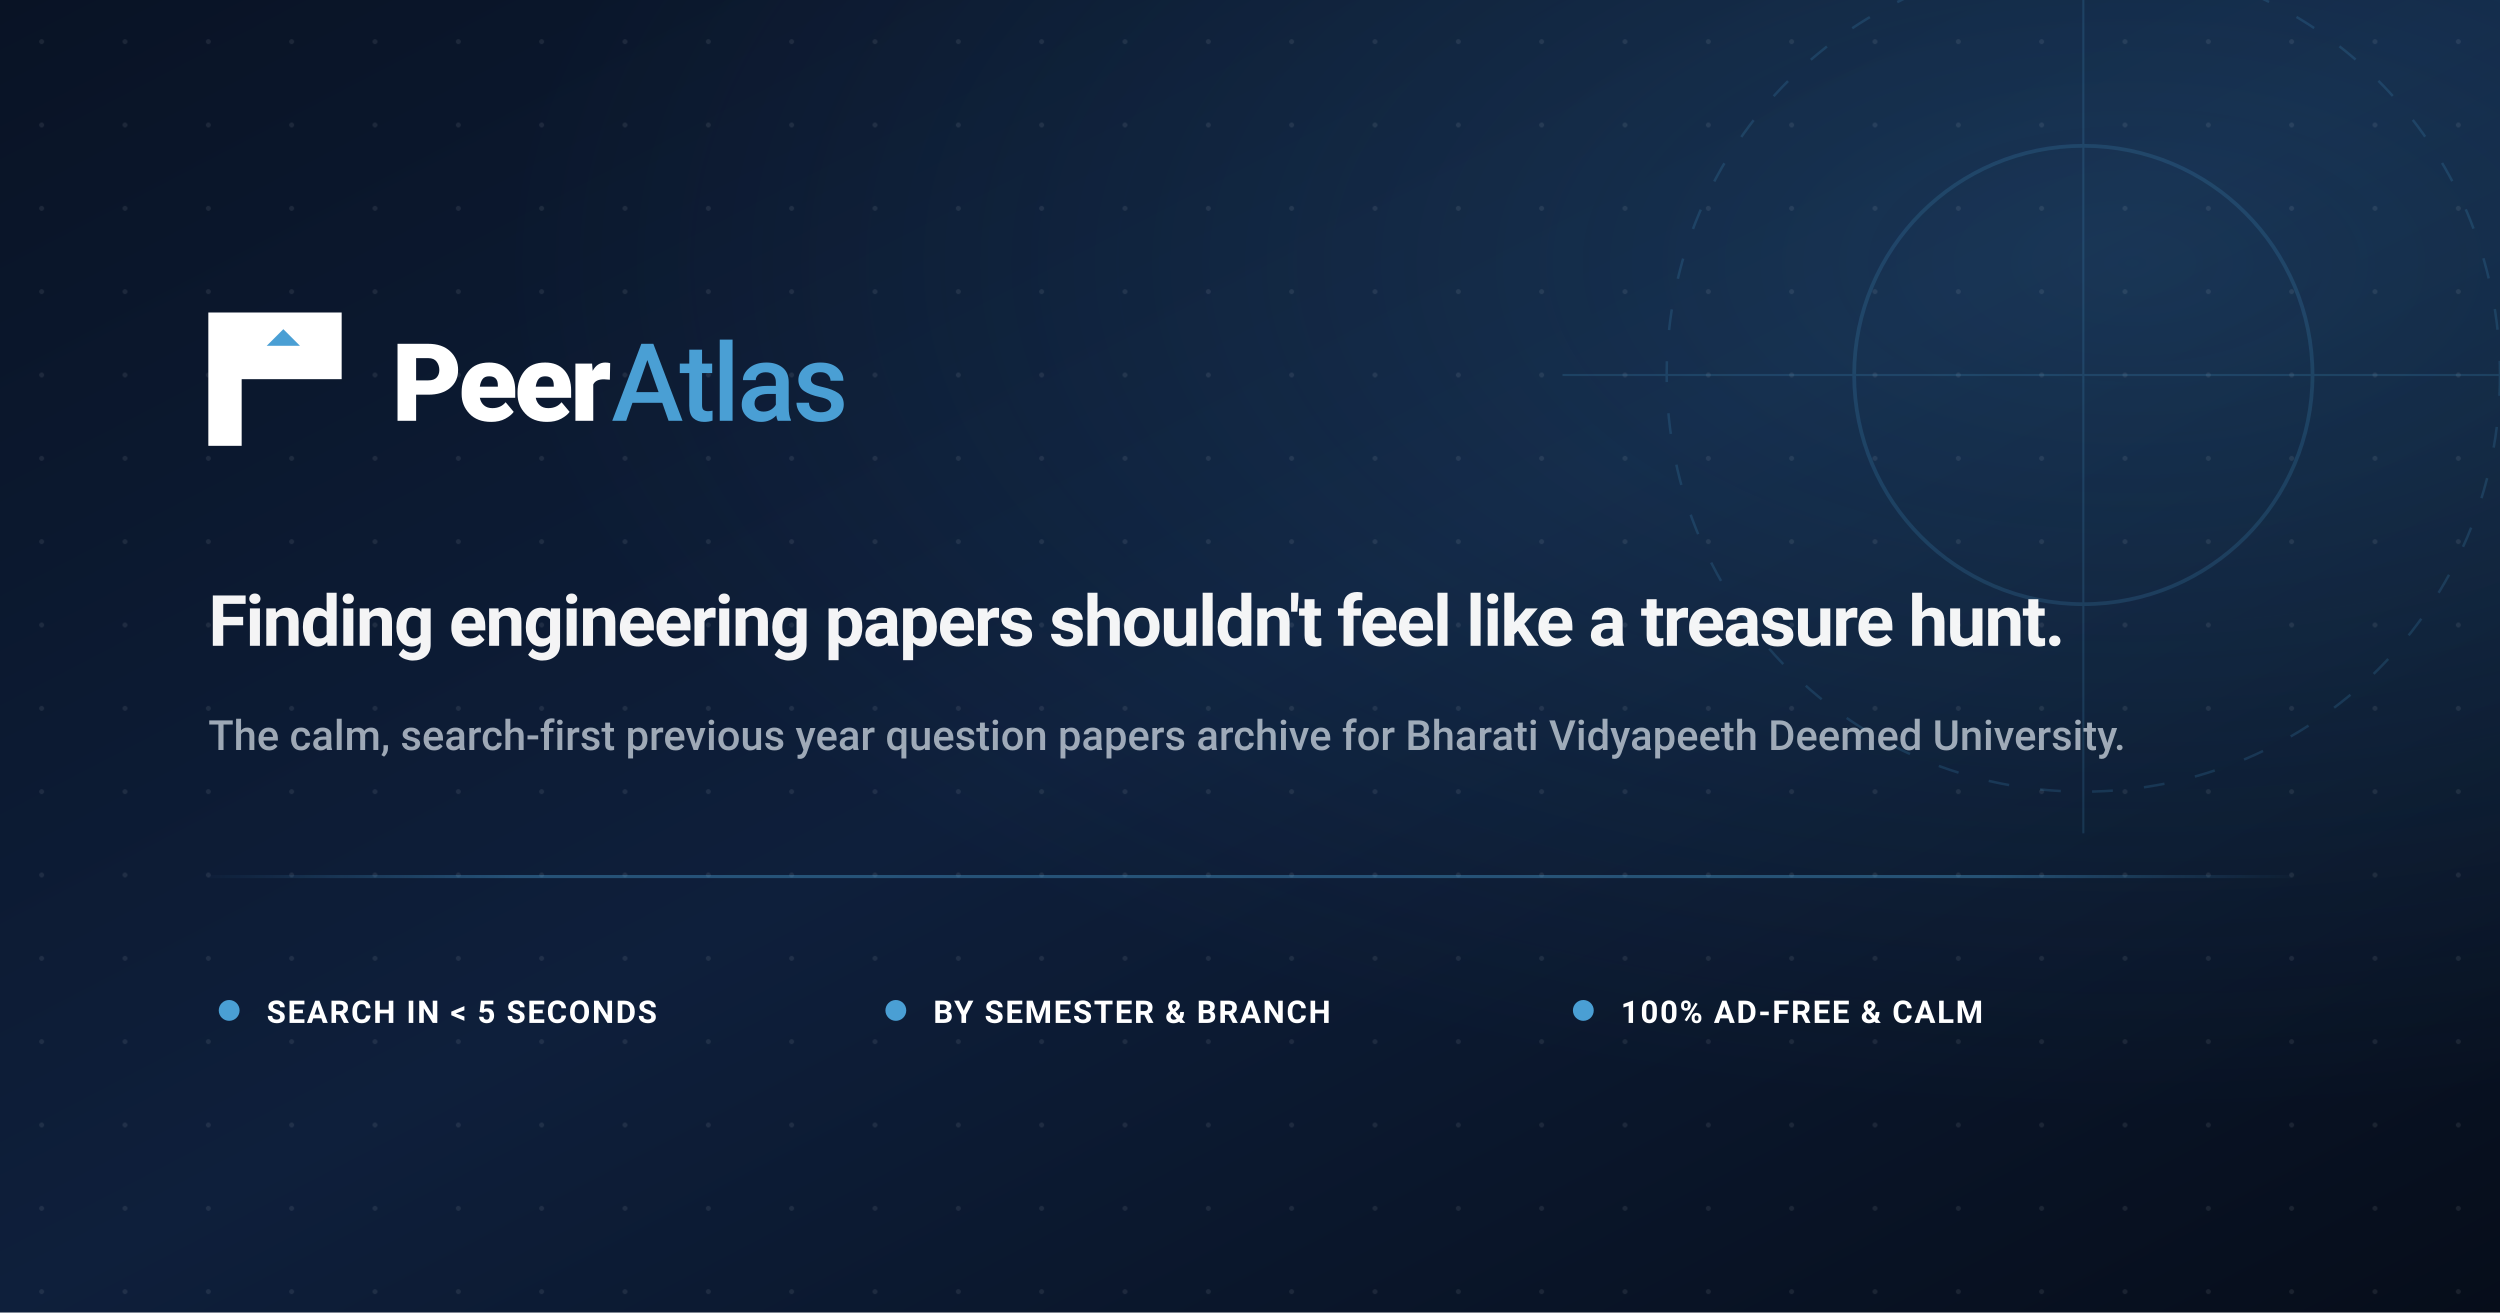
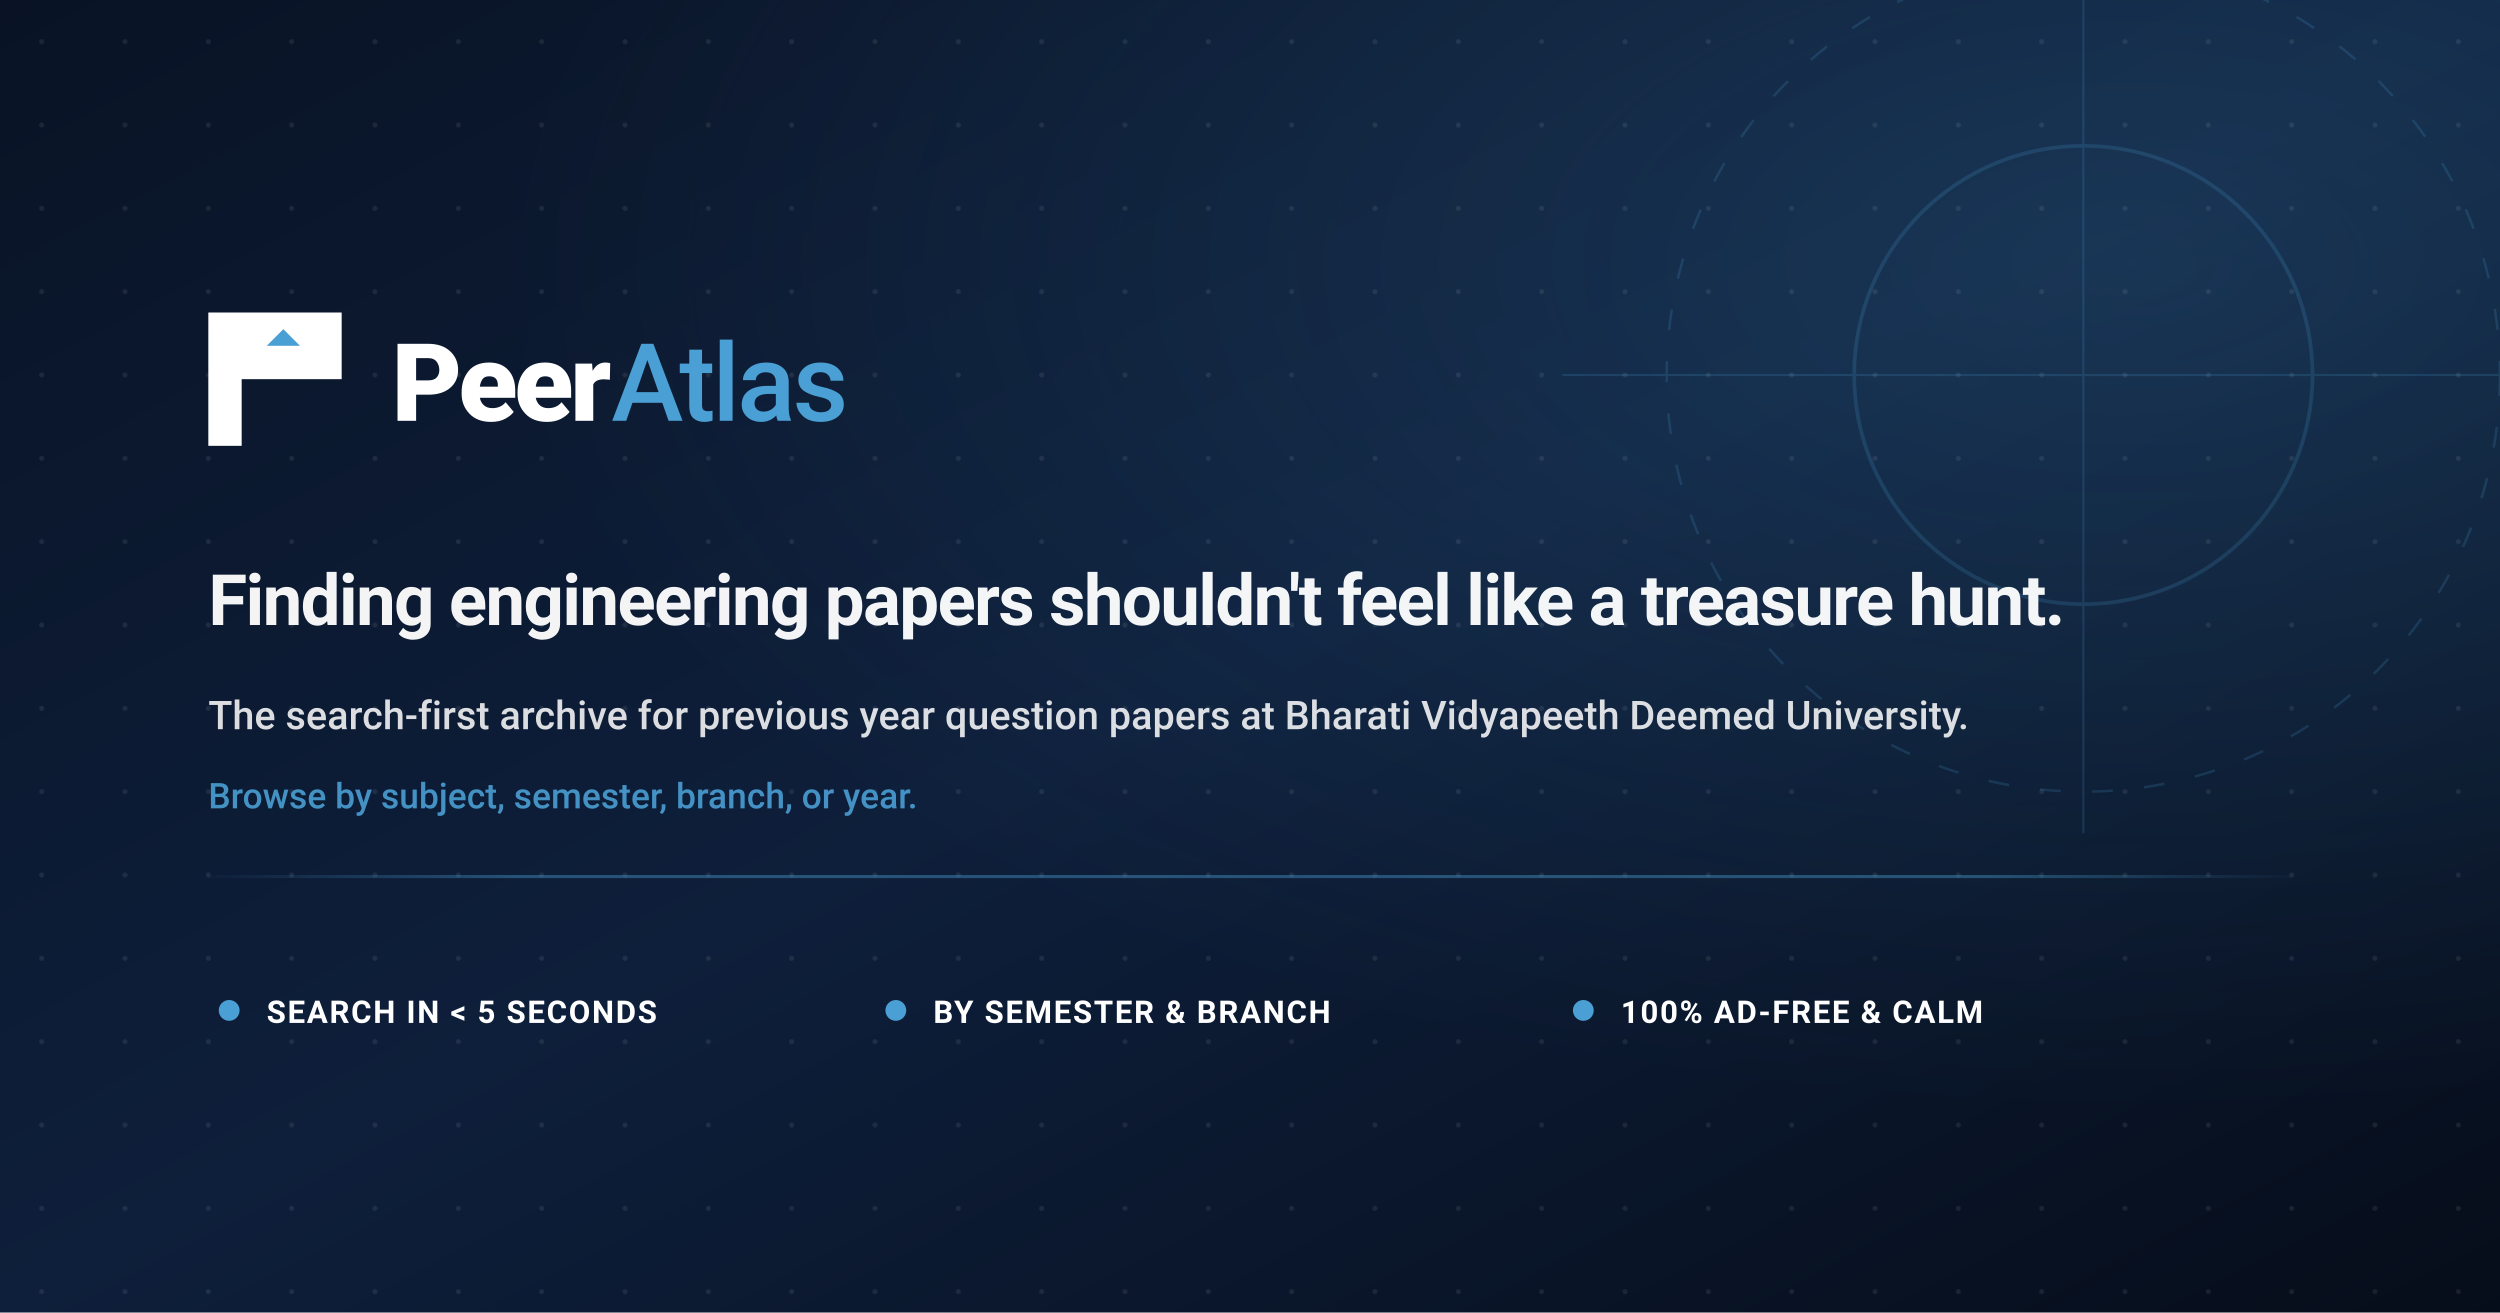
<svg xmlns="http://www.w3.org/2000/svg" viewBox="0 0 1200 630" width="1200" height="630">
  <defs>
    <linearGradient id="bg-grad" x1="0%" y1="0%" x2="100%" y2="100%">
      <stop offset="0%" stop-color="#091325" />
      <stop offset="50%" stop-color="#0e1f3b" />
      <stop offset="100%" stop-color="#060d1a" />
    </linearGradient>
    <radialGradient id="radial-glow" cx="85%" cy="20%" r="65%">
      <stop offset="0%" stop-color="#4a9fd4" stop-opacity="0.18" />
      <stop offset="100%" stop-color="#4a9fd4" stop-opacity="0" />
    </radialGradient>
    <pattern id="dot-grid" width="40" height="40" patternUnits="userSpaceOnUse">
      <circle cx="20" cy="20" r="1.2" fill="#ffffff" fill-opacity="0.08" />
    </pattern>
    <linearGradient id="divider-grad" x1="0%" y1="0%" x2="100%" y2="0%">
      <stop offset="0%" stop-color="#4a9fd4" stop-opacity="0" />
      <stop offset="15%" stop-color="#4a9fd4" stop-opacity="0.4" />
      <stop offset="85%" stop-color="#4a9fd4" stop-opacity="0.4" />
      <stop offset="100%" stop-color="#4a9fd4" stop-opacity="0" />
    </linearGradient>
  </defs>
  <rect width="1200" height="630" fill="url(#bg-grad)" />
  <rect width="1200" height="630" fill="url(#radial-glow)" />
  <rect width="1200" height="630" fill="url(#dot-grid)" />
  <g opacity="0.18" transform="translate(50, 0)">
    <circle cx="950" cy="180" r="200" fill="none" stroke="#4a9fd4" stroke-width="1.2" stroke-dasharray="10 15" />
    <circle cx="950" cy="180" r="110" fill="none" stroke="#4a9fd4" stroke-width="1.8" />
    <line x1="700" y1="180" x2="1200" y2="180" stroke="#4a9fd4" stroke-width="1" />
    <line x1="950" y1="-50" x2="950" y2="400" stroke="#4a9fd4" stroke-width="1" />
  </g>
  <g transform="translate(100, 0)">
    <g transform="translate(0, 150)">
      <path d="M0,0 H64 V32 H16 V64 H0 Z" fill="#ffffff" />
      <path d="M28,16 L36,8 L44,16 Z" fill="#4a9fd4" />
    </g>
    <text x="88" y="202" font-family="-apple-system, BlinkMacSystemFont, 'Segoe UI', Roboto, 'Helvetica Neue', Arial, sans-serif" font-size="52" font-weight="800" fill="#ffffff" letter-spacing="-1.5">
      Peer<tspan fill="#4a9fd4" font-weight="500">Atlas</tspan>
    </text>
-     <text x="0" y="310" font-family="-apple-system, BlinkMacSystemFont, 'Segoe UI', Roboto, 'Helvetica Neue', Arial, sans-serif" font-size="34" font-weight="700" fill="#ffffff" letter-spacing="-0.8" opacity="0.95">
+     <text x="0" y="300" font-family="-apple-system, BlinkMacSystemFont, 'Segoe UI', Roboto, 'Helvetica Neue', Arial, sans-serif" font-size="34" font-weight="700" fill="#ffffff" letter-spacing="-0.8" opacity="0.95">
      Finding engineering papers shouldn't feel like a treasure hunt.
    </text>
-     <text x="0" y="360" font-family="-apple-system, BlinkMacSystemFont, 'Segoe UI', Roboto, 'Helvetica Neue', Arial, sans-serif" font-size="20" font-weight="500" fill="#dbe4ec" opacity="0.7">
-       The calm, search-first previous year question papers archive for Bharati Vidyapeeth Deemed University.
+     <text x="0" y="350" font-family="-apple-system, BlinkMacSystemFont, 'Segoe UI', Roboto, 'Helvetica Neue', Arial, sans-serif" font-size="19" font-weight="500" fill="#ffffff" opacity="0.85">
+       The search-first archive for previous year question papers at Bharati Vidyapeeth Deemed University.
+     </text>
+     <text x="0" y="388" font-family="-apple-system, BlinkMacSystemFont, 'Segoe UI', Roboto, 'Helvetica Neue', Arial, sans-serif" font-size="17" font-weight="500" fill="#4a9fd4" opacity="0.9">
+       Browse by subject, semester, branch, or year.
    </text>
    <rect x="0" y="420" width="1000" height="1.5" fill="url(#divider-grad)" />
    <g transform="translate(0, 475)">
      <g transform="translate(0, 0)">
        <circle cx="10" cy="10" r="5" fill="#4a9fd4" />
        <text x="28" y="16" font-family="-apple-system, BlinkMacSystemFont, 'Segoe UI', Roboto, sans-serif" font-size="15" font-weight="700" fill="#ffffff" letter-spacing="0.8">SEARCH IN &lt; 5 SECONDS</text>
      </g>
      <g transform="translate(320, 0)">
        <circle cx="10" cy="10" r="5" fill="#4a9fd4" />
        <text x="28" y="16" font-family="-apple-system, BlinkMacSystemFont, 'Segoe UI', Roboto, sans-serif" font-size="15" font-weight="700" fill="#ffffff" letter-spacing="0.8">BY SEMESTER &amp; BRANCH</text>
      </g>
      <g transform="translate(650, 0)">
        <circle cx="10" cy="10" r="5" fill="#4a9fd4" />
        <text x="28" y="16" font-family="-apple-system, BlinkMacSystemFont, 'Segoe UI', Roboto, sans-serif" font-size="15" font-weight="700" fill="#ffffff" letter-spacing="0.8">100% AD-FREE &amp; CALM</text>
      </g>
    </g>
  </g>
</svg>
